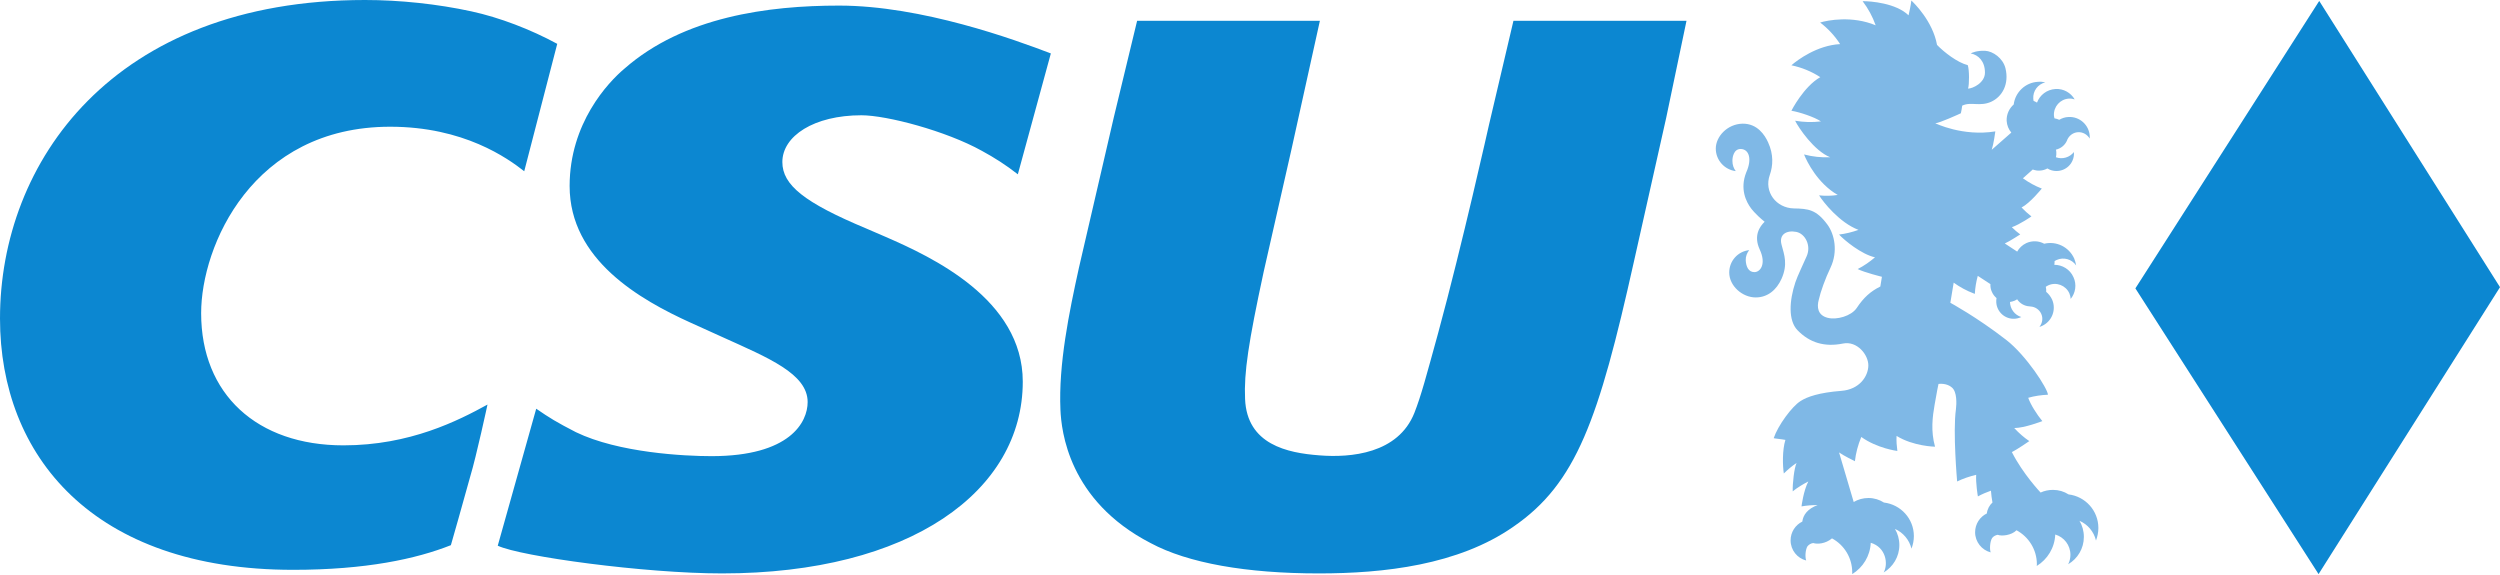
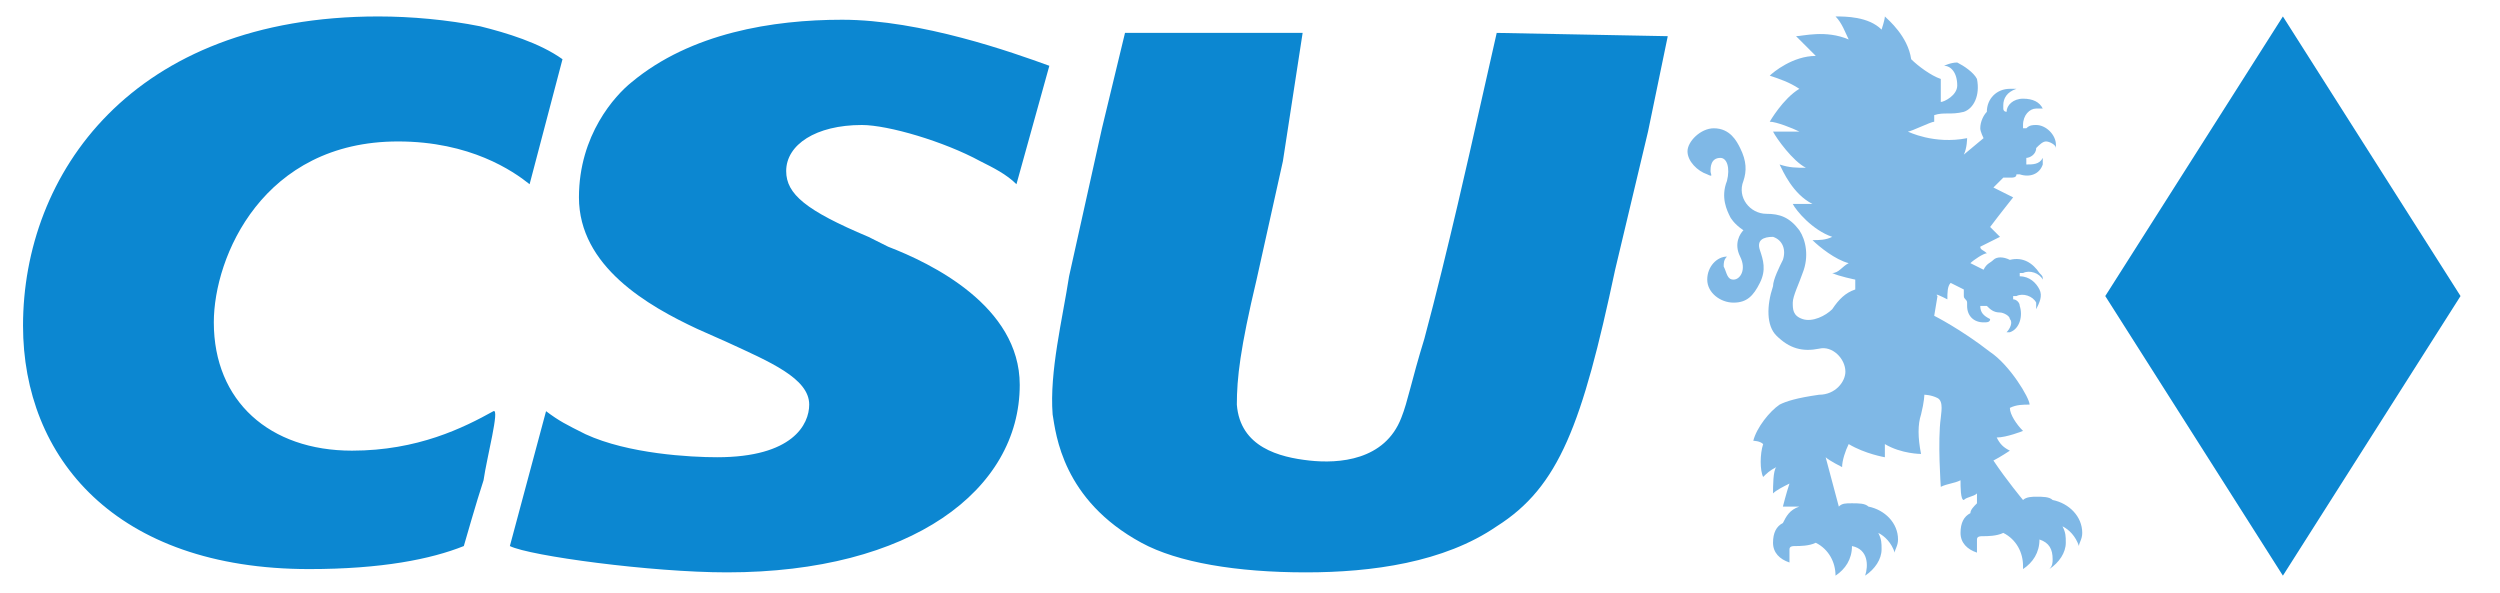
- <svg xmlns="http://www.w3.org/2000/svg" version="1.1" width="742.288" height="170.457" id="svg4677">
-   <defs id="defs4679" />
-   <path d="m 688.613,0.277 53.676,84.991 -53.873,85.189 -54.387,-84.833 54.585,-85.347" id="path12458" style="fill:#0c87d1;fill-opacity:1;fill-rule:nonzero;stroke:none" />
-   <path d="m 533.713,98.048 c 3.557,3.68 7.984,5.065 13.478,3.957 4.229,-0.871 7.589,3.363 7.549,6.529 -0.041,3.205 -2.648,7.122 -8.024,7.518 -6.561,0.514 -10.158,1.741 -12.134,3.047 -2.569,1.622 -6.68,7.241 -7.945,11 0,0.079 2.292,0.277 3.478,0.514 -0.948,3.007 -0.83,7.676 -0.475,9.971 1.186,-1.147 2.411,-2.216 3.794,-3.126 -0.711,1.464 -1.225,6.133 -1.146,8.428 1.423,-1.147 3.004,-2.097 4.624,-2.928 -1.423,2.73 -2.016,7.32 -2.016,7.399 1.581,-0.277 3.162,-0.396 4.783,-0.396 -3.004,1.108 -4.308,2.968 -4.545,4.906 -2.055,0.989 -3.478,3.126 -3.478,5.579 0,2.888 1.976,5.302 4.624,5.975 -0.396,-1.187 -0.197,-3.324 0.396,-4.234 0.435,-0.514 1.028,-0.871 1.7,-0.95 1.225,0.396 3.636,0.237 5.573,-1.385 3.597,1.939 6.008,5.737 6.008,10.129 0,0.158 0,0.317 0,0.475 3.162,-1.939 5.336,-5.381 5.494,-9.298 4.545,1.345 5.257,6.291 3.834,8.824 2.767,-1.662 4.664,-4.669 4.664,-8.151 0,-1.741 -0.475,-3.363 -1.304,-4.788 2.411,1.068 4.269,3.245 4.901,5.856 0.435,-1.147 0.711,-2.374 0.711,-3.719 0,-5.144 -3.873,-9.377 -8.893,-9.971 -1.304,-0.831 -2.885,-1.345 -4.585,-1.345 -1.621,0 -3.123,0.435 -4.387,1.187 l -4.348,-14.719 c 1.383,0.989 4.624,2.572 4.703,2.611 0.276,-2.414 0.909,-4.827 1.897,-7.201 4.743,3.403 10.672,4.155 10.711,4.155 -0.197,-1.464 -0.316,-2.968 -0.237,-4.471 4.98,3.086 11.344,3.205 11.423,3.205 -1.304,-4.669 -0.751,-8.903 -0.118,-12.503 0.632,-3.64 1.067,-5.856 1.146,-6.133 0.316,-0.04 2.49,-0.277 3.992,1.068 1.541,1.306 1.383,4.827 1.186,6.449 -0.948,6.766 0.356,21.366 0.356,21.446 1.779,-0.871 3.676,-1.504 5.652,-1.978 -0.158,2.334 0.475,6.331 0.514,6.41 1.225,-0.673 2.53,-1.227 3.873,-1.701 0.081,1.147 0.237,2.295 0.435,3.403 0,0.04 0,0.04 0.041,0.079 -0.909,0.831 -1.541,1.978 -1.7,3.284 -2.055,0.989 -3.478,3.126 -3.478,5.579 0,2.849 1.976,5.302 4.625,5.975 -0.356,-0.871 -0.237,-3.245 0.435,-4.273 0.396,-0.514 0.989,-0.831 1.66,-0.95 1.067,0.475 4.071,0.198 5.573,-1.345 3.597,1.939 6.047,5.737 6.047,10.09 0,0.158 -0.041,0.356 -0.041,0.514 3.162,-1.939 5.336,-5.381 5.494,-9.338 2.609,0.752 4.506,3.165 4.506,6.014 0,1.029 -0.237,1.978 -0.672,2.809 2.806,-1.622 4.664,-4.669 4.664,-8.111 0,-1.781 -0.475,-3.403 -1.304,-4.788 2.451,1.068 4.269,3.205 4.901,5.856 0.435,-1.147 0.711,-2.414 0.711,-3.719 0,-5.144 -3.873,-9.377 -8.854,-9.971 -1.344,-0.871 -2.925,-1.345 -4.624,-1.345 -1.304,0 -2.569,0.277 -3.676,0.791 0,0 -5.296,-5.579 -8.537,-12.028 1.739,-0.831 5.099,-3.205 5.178,-3.245 -1.621,-1.108 -3.083,-2.374 -4.466,-3.878 3.004,0 8.261,-2.018 8.34,-2.058 -1.581,-1.899 -3.518,-4.946 -4.19,-6.924 1.937,-0.554 3.913,-0.831 5.85,-0.91 0,-1.662 -6.364,-11.633 -12.411,-16.302 -8.735,-6.766 -16.561,-11 -16.561,-11 l 0.989,-5.975 c 1.818,1.306 3.834,2.414 6.047,3.245 0.081,0.04 0.158,0.04 0.237,0.079 0.081,-1.781 0.396,-3.601 0.869,-5.342 l 3.755,2.453 c -0.041,0.752 0.081,1.583 0.435,2.295 0.316,0.752 0.79,1.345 1.383,1.86 -0.041,0.237 -0.081,0.475 -0.081,0.752 -0.118,2.849 2.095,5.262 4.941,5.381 0.909,0.04 1.739,-0.158 2.49,-0.514 -1.937,-0.593 -3.32,-2.374 -3.36,-4.471 0.475,-0.079 0.948,-0.198 1.423,-0.396 0.237,-0.119 0.475,-0.237 0.711,-0.396 0.83,1.266 2.213,2.018 3.676,2.097 0.081,0 0.197,0 0.316,0.04 1.304,0.079 2.569,0.871 3.162,2.176 0.593,1.345 0.316,2.809 -0.553,3.878 0.277,-0.079 0.514,-0.158 0.751,-0.277 3.004,-1.345 4.348,-4.867 3.004,-7.874 -0.435,-0.91 -1.028,-1.662 -1.739,-2.255 0.041,-0.514 0,-0.989 -0.118,-1.504 0.237,-0.158 0.475,-0.317 0.751,-0.435 2.372,-1.068 5.178,0 6.245,2.374 0.237,0.554 0.356,1.108 0.396,1.662 1.423,-1.741 1.858,-4.234 0.83,-6.449 -1.028,-2.334 -3.32,-3.68 -5.692,-3.68 0.081,-0.356 0.081,-0.752 0.081,-1.108 0.197,-0.119 0.396,-0.237 0.593,-0.317 2.095,-0.95 4.545,-0.237 5.81,1.622 -0.118,-0.712 -0.316,-1.424 -0.593,-2.097 -1.581,-3.442 -5.336,-5.223 -8.893,-4.352 -1.581,-0.871 -3.518,-0.989 -5.296,-0.198 -1.186,0.554 -2.134,1.464 -2.727,2.532 l -3.676,-2.414 c 1.502,-0.673 4.506,-2.651 4.585,-2.691 -0.869,-0.633 -1.7,-1.345 -2.49,-2.137 2.371,-0.831 5.771,-3.165 5.81,-3.205 -1.028,-0.791 -2.016,-1.701 -2.925,-2.651 2.53,-1.306 5.968,-5.579 6.008,-5.619 -1.976,-0.752 -3.834,-1.781 -5.613,-3.047 l 2.925,-2.611 c 0.672,0.237 1.423,0.396 2.174,0.317 0.79,-0.04 1.542,-0.277 2.174,-0.633 0.237,0.158 0.435,0.237 0.672,0.356 2.648,1.108 5.692,-0.119 6.798,-2.73 0.356,-0.831 0.475,-1.662 0.396,-2.493 -1.225,1.583 -3.399,2.255 -5.336,1.543 0.118,-0.475 0.158,-0.95 0.118,-1.464 0,-0.277 -0.041,-0.554 -0.118,-0.791 1.502,-0.356 2.688,-1.345 3.281,-2.691 0.041,-0.119 0.081,-0.198 0.118,-0.317 0.553,-1.187 1.739,-2.097 3.162,-2.176 1.462,-0.079 2.767,0.712 3.478,1.899 0,-0.237 0,-0.514 0,-0.791 -0.197,-3.284 -3.044,-5.816 -6.324,-5.619 -0.989,0.04 -1.937,0.356 -2.727,0.831 -0.435,-0.198 -0.909,-0.356 -1.423,-0.435 -0.081,-0.277 -0.118,-0.554 -0.158,-0.871 -0.118,-2.611 1.858,-4.827 4.427,-4.986 0.632,-0.04 1.186,0.04 1.739,0.237 -1.146,-1.978 -3.32,-3.245 -5.731,-3.086 -2.53,0.158 -4.624,1.781 -5.454,4.036 -0.316,-0.198 -0.672,-0.356 -1.028,-0.514 -0.041,-0.198 -0.081,-0.435 -0.081,-0.633 -0.158,-2.334 1.383,-4.313 3.557,-4.867 -0.672,-0.158 -1.423,-0.237 -2.174,-0.158 -3.755,0.198 -6.759,3.126 -7.194,6.726 -1.344,1.187 -2.174,2.928 -2.095,4.867 0.081,1.345 0.593,2.532 1.383,3.482 0,0 -5.771,5.104 -5.81,5.104 0.553,-1.662 1.067,-5.381 1.067,-5.46 -9.684,1.583 -17.826,-2.414 -17.826,-2.414 1.186,-0.04 7.194,-2.77 7.589,-2.968 0.158,-0.752 0.316,-1.504 0.396,-2.255 2.53,-1.266 5.217,0.356 8.577,-1.147 3.32,-1.504 5.415,-5.262 4.269,-9.971 -0.751,-2.968 -3.676,-5.065 -6.087,-5.183 -2.451,-0.079 -3.874,0.593 -4.229,0.791 2.292,0.435 4.229,2.334 4.229,5.698 0,3.086 -3.715,4.748 -5.02,4.748 0.396,-1.227 0.396,-5.539 -0.081,-6.964 -3.122,-0.791 -7.075,-3.878 -9.13,-6.014 -1.265,-7.043 -6.877,-12.503 -7.628,-13.176 -0.118,1.345 -0.79,4.234 -0.83,4.392 -3.715,-3.64 -11.344,-4.234 -13.636,-4.194 1.66,2.176 2.964,4.59 3.874,7.162 C 549.916,4.59 542.643,6.014 540.43,6.687 c 2.332,1.781 4.348,3.957 5.929,6.41 -6.838,0.356 -12.727,4.748 -14.466,6.291 3.043,0.633 5.968,1.82 8.577,3.522 -4.941,2.809 -8.537,9.892 -8.577,9.971 2.411,0.396 6.838,1.86 8.775,3.165 -2.569,0.317 -5.138,0.237 -7.668,-0.198 1.028,2.097 5.613,8.903 10.395,10.841 -2.609,0.119 -5.217,-0.158 -7.747,-0.831 0.869,2.176 4.032,8.586 10,12.029 -1.818,0.277 -3.676,0.317 -5.534,0.119 1.225,1.978 6.047,8.111 11.7,10.248 -1.897,0.673 -3.794,1.147 -5.771,1.385 1.581,1.701 6.601,5.856 10.672,6.766 -1.581,1.345 -3.281,2.532 -5.138,3.482 2.055,1.029 7.036,2.255 7.194,2.295 l -0.473,2.889 c -2.885,1.424 -4.941,3.245 -7.036,6.41 -1.62,2.374 -5.929,3.561 -8.577,2.888 -3.004,-0.752 -3.281,-3.205 -2.648,-5.421 0.475,-2.216 1.937,-6.291 3.478,-9.496 2.253,-4.748 1.186,-9.892 -0.91,-12.741 -3.32,-4.511 -5.692,-4.748 -10,-4.827 -5.217,-0.119 -8.933,-4.906 -7.115,-9.971 0.948,-2.691 1.146,-6.054 -0.514,-9.654 -0.948,-2.097 -3.162,-5.619 -7.628,-5.539 -4.466,0.119 -7.905,3.798 -7.905,7.399 0,3.442 2.609,6.291 5.929,6.687 -0.632,-0.831 -0.989,-1.86 -0.989,-3.007 -0.041,-0.831 0.276,-3.68 2.569,-3.561 2.292,0.119 3.36,2.888 1.541,6.924 -1.976,4.985 0,8.784 1.383,10.644 0,0 1.186,1.701 4.071,4.036 -1.462,1.424 -3.36,4.115 -1.462,8.23 2.016,4.313 0.197,6.726 -1.581,6.726 -1.739,0 -2.49,-1.622 -2.569,-3.561 -0.041,-1.108 0.396,-2.176 1.028,-2.968 -3.36,0.356 -5.929,3.205 -5.929,6.647 0,3.957 3.873,7.399 7.866,7.399 3.597,0 6.206,-2.295 7.668,-5.539 1.897,-4.273 0.83,-7.043 0,-10.129 -0.83,-3.047 1.502,-4.352 4.348,-3.798 2.688,0.514 4.506,4.075 3.123,7.201 -0.751,1.741 -2.846,6.133 -3.36,7.755 -1.818,5.46 -2.174,11.356 0.632,14.244" id="path12462" style="fill:#7fb8e6;fill-opacity:1;fill-rule:nonzero;stroke:none" />
-   <path d="m 139.604,141.533 c -1.66,6.133 -5.731,20.338 -5.731,20.338 -10.277,4.075 -25.217,7.32 -46.877,7.32 C 27.47,169.19 0,135.242 0,94.566 0,48.233 33.439,0 108.379,0 c 10.277,0 21.541,1.187 31.541,3.363 8.419,1.82 17.668,5.381 25.533,9.654 l -9.802,37.826 c -4.901,-3.838 -17.905,-13.216 -39.802,-13.216 -40.869,0 -56.126,35.373 -56.126,55.355 0,24.057 16.561,39.251 42.253,39.251 19.763,0 34.11,-7.36 42.767,-12.108 0,0 -3.281,15.273 -5.138,21.406 m 19.605,-20.179 c 3.913,2.691 6.008,3.996 11.779,6.964 12.688,6.133 32.213,7.122 40.276,7.122 23.36,0 28.537,-10.129 28.537,-16.064 0,-8.388 -11.7,-13.136 -25.257,-19.269 l -9.526,-4.313 c -14.98,-6.806 -35.889,-18.676 -35.889,-40.557 0,-18.636 11.383,-30.744 16.284,-34.859 17.589,-15.431 42.688,-18.715 63.715,-18.715 24.545,0 52.213,10.129 62.885,14.205 l -9.802,35.888 c -3.478,-2.73 -6.956,-4.946 -10.672,-6.964 -10.672,-5.935 -28.261,-10.565 -35.77,-10.565 -14.111,0 -23.478,6.173 -23.478,13.888 0,6.806 6.482,12.028 24.941,19.744 l 5.771,2.493 c 13.518,5.896 40.672,18.438 40.672,42.97 0,32.485 -33.359,56.938 -89.288,56.938 -22.925,0 -59.802,-5.025 -66.6,-8.23 l 11.423,-40.675 M 500.748,6.173 l -6.047,28.884 -9.565,42.614 c -10.474,46.967 -17.075,65.84 -35.771,78.7 -16.364,11.435 -38.537,13.888 -57.786,13.888 -21.462,0 -38.853,-3.047 -49.96,-9.021 -24.427,-12.622 -26.482,-33.395 -26.759,-39.567 -0.593,-13.532 2.569,-28.884 5.494,-42.179 l 10.356,-44.672 6.917,-28.647 54.268,0 -8.458,38.262 -8.221,36.204 c -4.545,21.089 -5.889,30.032 -5.534,37.826 0.553,13.532 12.569,16.025 22.055,16.737 9.289,0.752 23.399,-0.475 28.221,-12.622 2.016,-5.144 3.478,-10.723 7.075,-23.78 7.115,-26.154 15.059,-61.686 15.059,-61.686 l 7.273,-30.942 51.383,0" id="path12466" style="fill:#0c87d1;fill-opacity:1;fill-rule:nonzero;stroke:none" />
+ <svg xmlns="http://www.w3.org/2000/svg" version="1.1" id="svg4677" x="0px" y="0px" viewBox="0 0 76 18" style="enable-background:new 0 0 76 18;" xml:space="preserve">
+   <style type="text/css">
+ 	.st0{fill:#0C87D1;}
+ 	.st1{fill:#7FB8E6;}
+ </style>
+   <g>
+     <path id="path12458" class="st0" d="M69.4,0.5l5.4,8.5l-5.4,8.5L64,9L69.4,0.5" />
+     <path id="path12462" class="st1" d="M54,10.2c0.4,0.4,0.8,0.5,1.3,0.4c0.4-0.1,0.8,0.3,0.8,0.7c0,0.3-0.3,0.7-0.8,0.7   c-0.7,0.1-1,0.2-1.2,0.3c-0.3,0.2-0.7,0.7-0.8,1.1c0,0,0.2,0,0.3,0.1c-0.1,0.3-0.1,0.8,0,1c0.1-0.1,0.2-0.2,0.4-0.3   c-0.1,0.1-0.1,0.6-0.1,0.8c0.1-0.1,0.3-0.2,0.5-0.3c-0.1,0.3-0.2,0.7-0.2,0.7c0.2,0,0.3,0,0.5,0c-0.3,0.1-0.4,0.3-0.5,0.5   c-0.2,0.1-0.3,0.3-0.3,0.6c0,0.3,0.2,0.5,0.5,0.6c0-0.1,0-0.3,0-0.4c0-0.1,0.1-0.1,0.2-0.1c0.1,0,0.4,0,0.6-0.1   c0.4,0.2,0.6,0.6,0.6,1c0,0,0,0,0,0c0.3-0.2,0.5-0.5,0.5-0.9c0.5,0.1,0.5,0.6,0.4,0.9c0.3-0.2,0.5-0.5,0.5-0.8c0-0.2,0-0.3-0.1-0.5   c0.2,0.1,0.4,0.3,0.5,0.6c0-0.1,0.1-0.2,0.1-0.4c0-0.5-0.4-0.9-0.9-1c-0.1-0.1-0.3-0.1-0.5-0.1c-0.2,0-0.3,0-0.4,0.1l-0.4-1.5   c0.1,0.1,0.5,0.3,0.5,0.3c0-0.2,0.1-0.5,0.2-0.7c0.5,0.3,1.1,0.4,1.1,0.4c0-0.1,0-0.3,0-0.4c0.5,0.3,1.1,0.3,1.1,0.3   c-0.1-0.5-0.1-0.9,0-1.2c0.1-0.4,0.1-0.6,0.1-0.6c0,0,0.2,0,0.4,0.1c0.2,0.1,0.1,0.5,0.1,0.6c-0.1,0.7,0,2.1,0,2.1   c0.2-0.1,0.4-0.1,0.6-0.2c0,0.2,0,0.6,0.1,0.6c0.1-0.1,0.3-0.1,0.4-0.2c0,0.1,0,0.2,0,0.3c0,0,0,0,0,0c-0.1,0.1-0.2,0.2-0.2,0.3   c-0.2,0.1-0.3,0.3-0.3,0.6c0,0.3,0.2,0.5,0.5,0.6c0-0.1,0-0.3,0-0.4c0-0.1,0.1-0.1,0.2-0.1c0.1,0,0.4,0,0.6-0.1   c0.4,0.2,0.6,0.6,0.6,1c0,0,0,0,0,0.1c0.3-0.2,0.5-0.5,0.5-0.9c0.3,0.1,0.4,0.3,0.4,0.6c0,0.1,0,0.2-0.1,0.3   c0.3-0.2,0.5-0.5,0.5-0.8c0-0.2,0-0.3-0.1-0.5c0.2,0.1,0.4,0.3,0.5,0.6c0-0.1,0.1-0.2,0.1-0.4c0-0.5-0.4-0.9-0.9-1   c-0.1-0.1-0.3-0.1-0.5-0.1c-0.1,0-0.3,0-0.4,0.1c0,0-0.5-0.6-0.9-1.2c0.2-0.1,0.5-0.3,0.5-0.3c-0.2-0.1-0.3-0.2-0.4-0.4   c0.3,0,0.8-0.2,0.8-0.2c-0.2-0.2-0.4-0.5-0.4-0.7c0.2-0.1,0.4-0.1,0.6-0.1c0-0.2-0.6-1.2-1.2-1.6c-0.9-0.7-1.7-1.1-1.7-1.1l0.1-0.6   C58.8,8.9,59,9,59.2,9.1c0,0,0,0,0,0c0-0.2,0-0.4,0.1-0.5l0.4,0.2c0,0.1,0,0.2,0,0.2c0,0.1,0.1,0.1,0.1,0.2c0,0,0,0,0,0.1   c0,0.3,0.2,0.5,0.5,0.5c0.1,0,0.2,0,0.2-0.1c-0.2-0.1-0.3-0.2-0.3-0.4c0,0,0.1,0,0.1,0c0,0,0,0,0.1,0c0.1,0.1,0.2,0.2,0.4,0.2   c0,0,0,0,0,0c0.1,0,0.3,0.1,0.3,0.2c0.1,0.1,0,0.3-0.1,0.4c0,0,0.1,0,0.1,0c0.3-0.1,0.4-0.5,0.3-0.8c0-0.1-0.1-0.2-0.2-0.2   c0-0.1,0-0.1,0-0.1c0,0,0,0,0.1,0c0.2-0.1,0.5,0,0.6,0.2c0,0.1,0,0.1,0,0.2c0.1-0.2,0.2-0.4,0.1-0.6c-0.1-0.2-0.3-0.4-0.6-0.4   c0,0,0-0.1,0-0.1c0,0,0,0,0.1,0c0.2-0.1,0.5,0,0.6,0.2c0-0.1,0-0.1-0.1-0.2c-0.2-0.3-0.5-0.5-0.9-0.4c-0.2-0.1-0.4-0.1-0.5,0   c-0.1,0.1-0.2,0.1-0.3,0.3l-0.4-0.2c0.1-0.1,0.4-0.3,0.5-0.3c-0.1-0.1-0.2-0.1-0.2-0.2c0.2-0.1,0.6-0.3,0.6-0.3   c-0.1-0.1-0.2-0.2-0.3-0.3C60.8,6.5,61.2,6,61.2,6c-0.2-0.1-0.4-0.2-0.6-0.3l0.3-0.3c0.1,0,0.1,0,0.2,0c0.1,0,0.2,0,0.2-0.1   c0,0,0,0,0.1,0c0.3,0.1,0.6,0,0.7-0.3c0-0.1,0-0.2,0-0.2c-0.1,0.2-0.3,0.2-0.5,0.2c0,0,0-0.1,0-0.1c0,0,0-0.1,0-0.1   c0.1,0,0.3-0.1,0.3-0.3c0,0,0,0,0,0c0.1-0.1,0.2-0.2,0.3-0.2c0.1,0,0.3,0.1,0.3,0.2c0,0,0-0.1,0-0.1c0-0.3-0.3-0.6-0.6-0.6   c-0.1,0-0.2,0-0.3,0.1c0,0-0.1,0-0.1,0c0,0,0-0.1,0-0.1c0-0.3,0.2-0.5,0.4-0.5c0.1,0,0.1,0,0.2,0c-0.1-0.2-0.3-0.3-0.6-0.3   c-0.3,0-0.5,0.2-0.5,0.4c0,0-0.1,0-0.1-0.1c0,0,0,0,0-0.1c0-0.2,0.1-0.4,0.4-0.5c-0.1,0-0.1,0-0.2,0c-0.4,0-0.7,0.3-0.7,0.7   c-0.1,0.1-0.2,0.3-0.2,0.5c0,0.1,0.1,0.3,0.1,0.3c0,0-0.6,0.5-0.6,0.5c0.1-0.2,0.1-0.5,0.1-0.5c-1,0.2-1.8-0.2-1.8-0.2   c0.1,0,0.7-0.3,0.8-0.3c0-0.1,0-0.1,0-0.2c0.3-0.1,0.5,0,0.9-0.1c0.3-0.1,0.5-0.5,0.4-1C60,2.2,59.7,2,59.5,1.9   c-0.2,0-0.4,0.1-0.4,0.1c0.2,0,0.4,0.2,0.4,0.6c0,0.3-0.4,0.5-0.5,0.5c0-0.1,0-0.6,0-0.7c-0.3-0.1-0.7-0.4-0.9-0.6   c-0.1-0.7-0.7-1.2-0.8-1.3c0,0.1-0.1,0.4-0.1,0.4c-0.4-0.4-1.1-0.4-1.4-0.4c0.2,0.2,0.3,0.5,0.4,0.7c-0.7-0.3-1.4-0.1-1.6-0.1   c0.2,0.2,0.4,0.4,0.6,0.6c-0.7,0-1.3,0.5-1.4,0.6c0.3,0.1,0.6,0.2,0.9,0.4c-0.5,0.3-0.9,1-0.9,1c0.2,0,0.7,0.2,0.9,0.3   c-0.3,0-0.5,0-0.8,0c0.1,0.2,0.6,0.9,1,1.1c-0.3,0-0.5,0-0.8-0.1c0.1,0.2,0.4,0.9,1,1.2c-0.2,0-0.4,0-0.6,0c0.1,0.2,0.6,0.8,1.2,1   c-0.2,0.1-0.4,0.1-0.6,0.1c0.2,0.2,0.7,0.6,1.1,0.7c-0.2,0.1-0.3,0.3-0.5,0.3c0.2,0.1,0.7,0.2,0.7,0.2l0,0.3   c-0.3,0.1-0.5,0.3-0.7,0.6c-0.2,0.2-0.6,0.4-0.9,0.3c-0.3-0.1-0.3-0.3-0.3-0.5c0-0.2,0.2-0.6,0.3-0.9c0.2-0.5,0.1-1-0.1-1.3   c-0.3-0.4-0.6-0.5-1-0.5c-0.5,0-0.9-0.5-0.7-1c0.1-0.3,0.1-0.6-0.1-1c-0.1-0.2-0.3-0.6-0.8-0.6c-0.4,0-0.8,0.4-0.8,0.7   c0,0.3,0.3,0.6,0.6,0.7C52.1,5.4,52,5.3,52,5.2c0-0.1,0-0.4,0.3-0.4c0.2,0,0.3,0.3,0.2,0.7c-0.2,0.5,0,0.9,0.1,1.1   c0,0,0.1,0.2,0.4,0.4c-0.1,0.1-0.3,0.4-0.1,0.8c0.2,0.4,0,0.7-0.2,0.7c-0.2,0-0.2-0.2-0.3-0.4c0-0.1,0-0.2,0.1-0.3   c-0.3,0-0.6,0.3-0.6,0.7c0,0.4,0.4,0.7,0.8,0.7c0.4,0,0.6-0.2,0.8-0.6c0.2-0.4,0.1-0.7,0-1c-0.1-0.3,0.1-0.4,0.4-0.4   c0.3,0.1,0.4,0.4,0.3,0.7c-0.1,0.2-0.3,0.6-0.3,0.8C53.7,9.3,53.7,9.9,54,10.2" />
+     <path id="path12466" class="st0" d="M14.7,14.6c-0.2,0.6-0.6,2-0.6,2c-1,0.4-2.5,0.7-4.7,0.7c-5.9,0-8.7-3.4-8.7-7.4   c0-4.6,3.3-9.4,10.8-9.4c1,0,2.1,0.1,3.1,0.3c0.8,0.2,1.8,0.5,2.5,1l-1,3.8c-0.5-0.4-1.8-1.3-4-1.3c-4.1,0-5.6,3.5-5.6,5.5   c0,2.4,1.7,3.9,4.2,3.9c2,0,3.4-0.7,4.3-1.2C15.2,12.4,14.8,13.9,14.7,14.6 M16.6,12.5c0.4,0.3,0.6,0.4,1.2,0.7   c1.3,0.6,3.2,0.7,4,0.7c2.3,0,2.8-1,2.8-1.6c0-0.8-1.2-1.3-2.5-1.9L21.2,10c-1.5-0.7-3.6-1.9-3.6-4c0-1.9,1.1-3.1,1.6-3.5   c1.8-1.5,4.3-1.9,6.4-1.9c2.4,0,5.2,1,6.3,1.4l-1,3.6c-0.3-0.3-0.7-0.5-1.1-0.7c-1.1-0.6-2.8-1.1-3.6-1.1c-1.4,0-2.3,0.6-2.3,1.4   c0,0.7,0.6,1.2,2.5,2L27,7.5C28.3,8,31,9.3,31,11.7c0,3.2-3.3,5.7-8.9,5.7c-2.3,0-6-0.5-6.6-0.8L16.6,12.5 M50.7,1.1l-0.6,2.9   l-1,4.2c-1,4.7-1.7,6.6-3.6,7.8c-1.6,1.1-3.8,1.4-5.8,1.4c-2.1,0-3.9-0.3-5-0.9c-2.4-1.3-2.6-3.3-2.7-3.9c-0.1-1.3,0.3-2.9,0.5-4.2   l1-4.5l0.7-2.9h5.4L39,4.9l-0.8,3.6c-0.5,2.1-0.6,3-0.6,3.8c0.1,1.3,1.3,1.6,2.2,1.7c0.9,0.1,2.3,0,2.8-1.3   c0.2-0.5,0.3-1.1,0.7-2.4c0.7-2.6,1.5-6.2,1.5-6.2l0.7-3.1L50.7,1.1" />
+   </g>
</svg>
